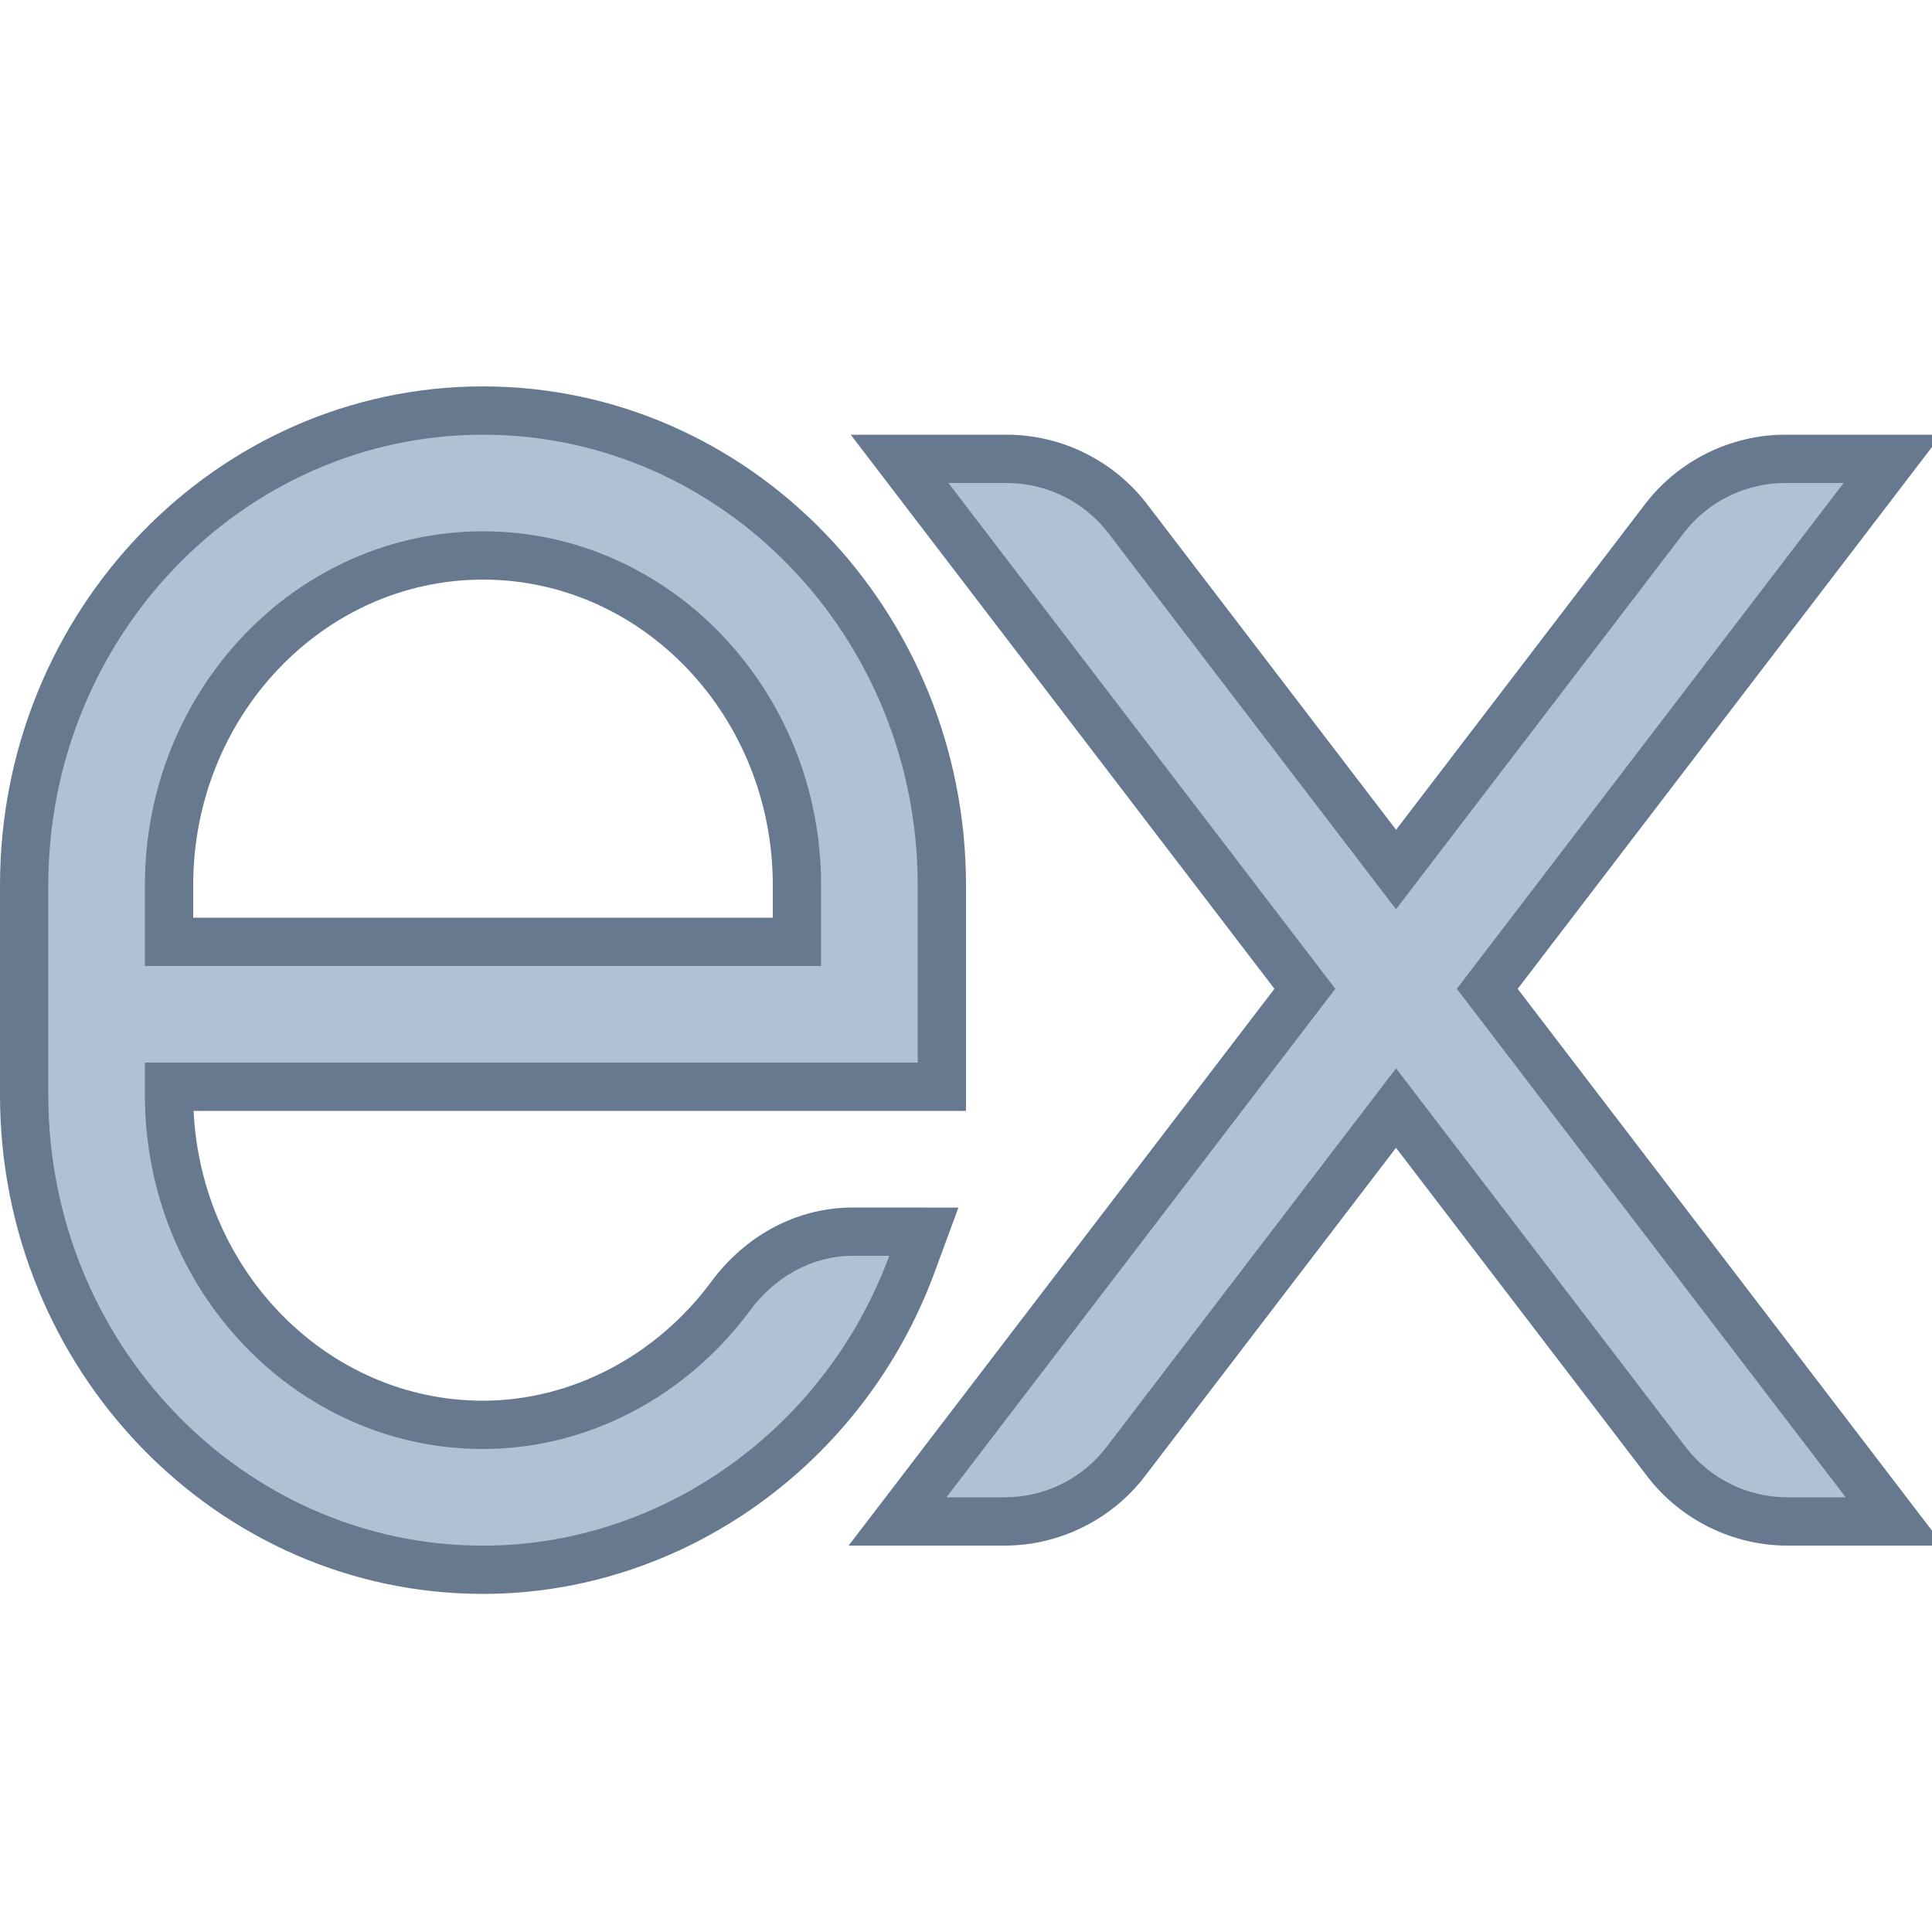
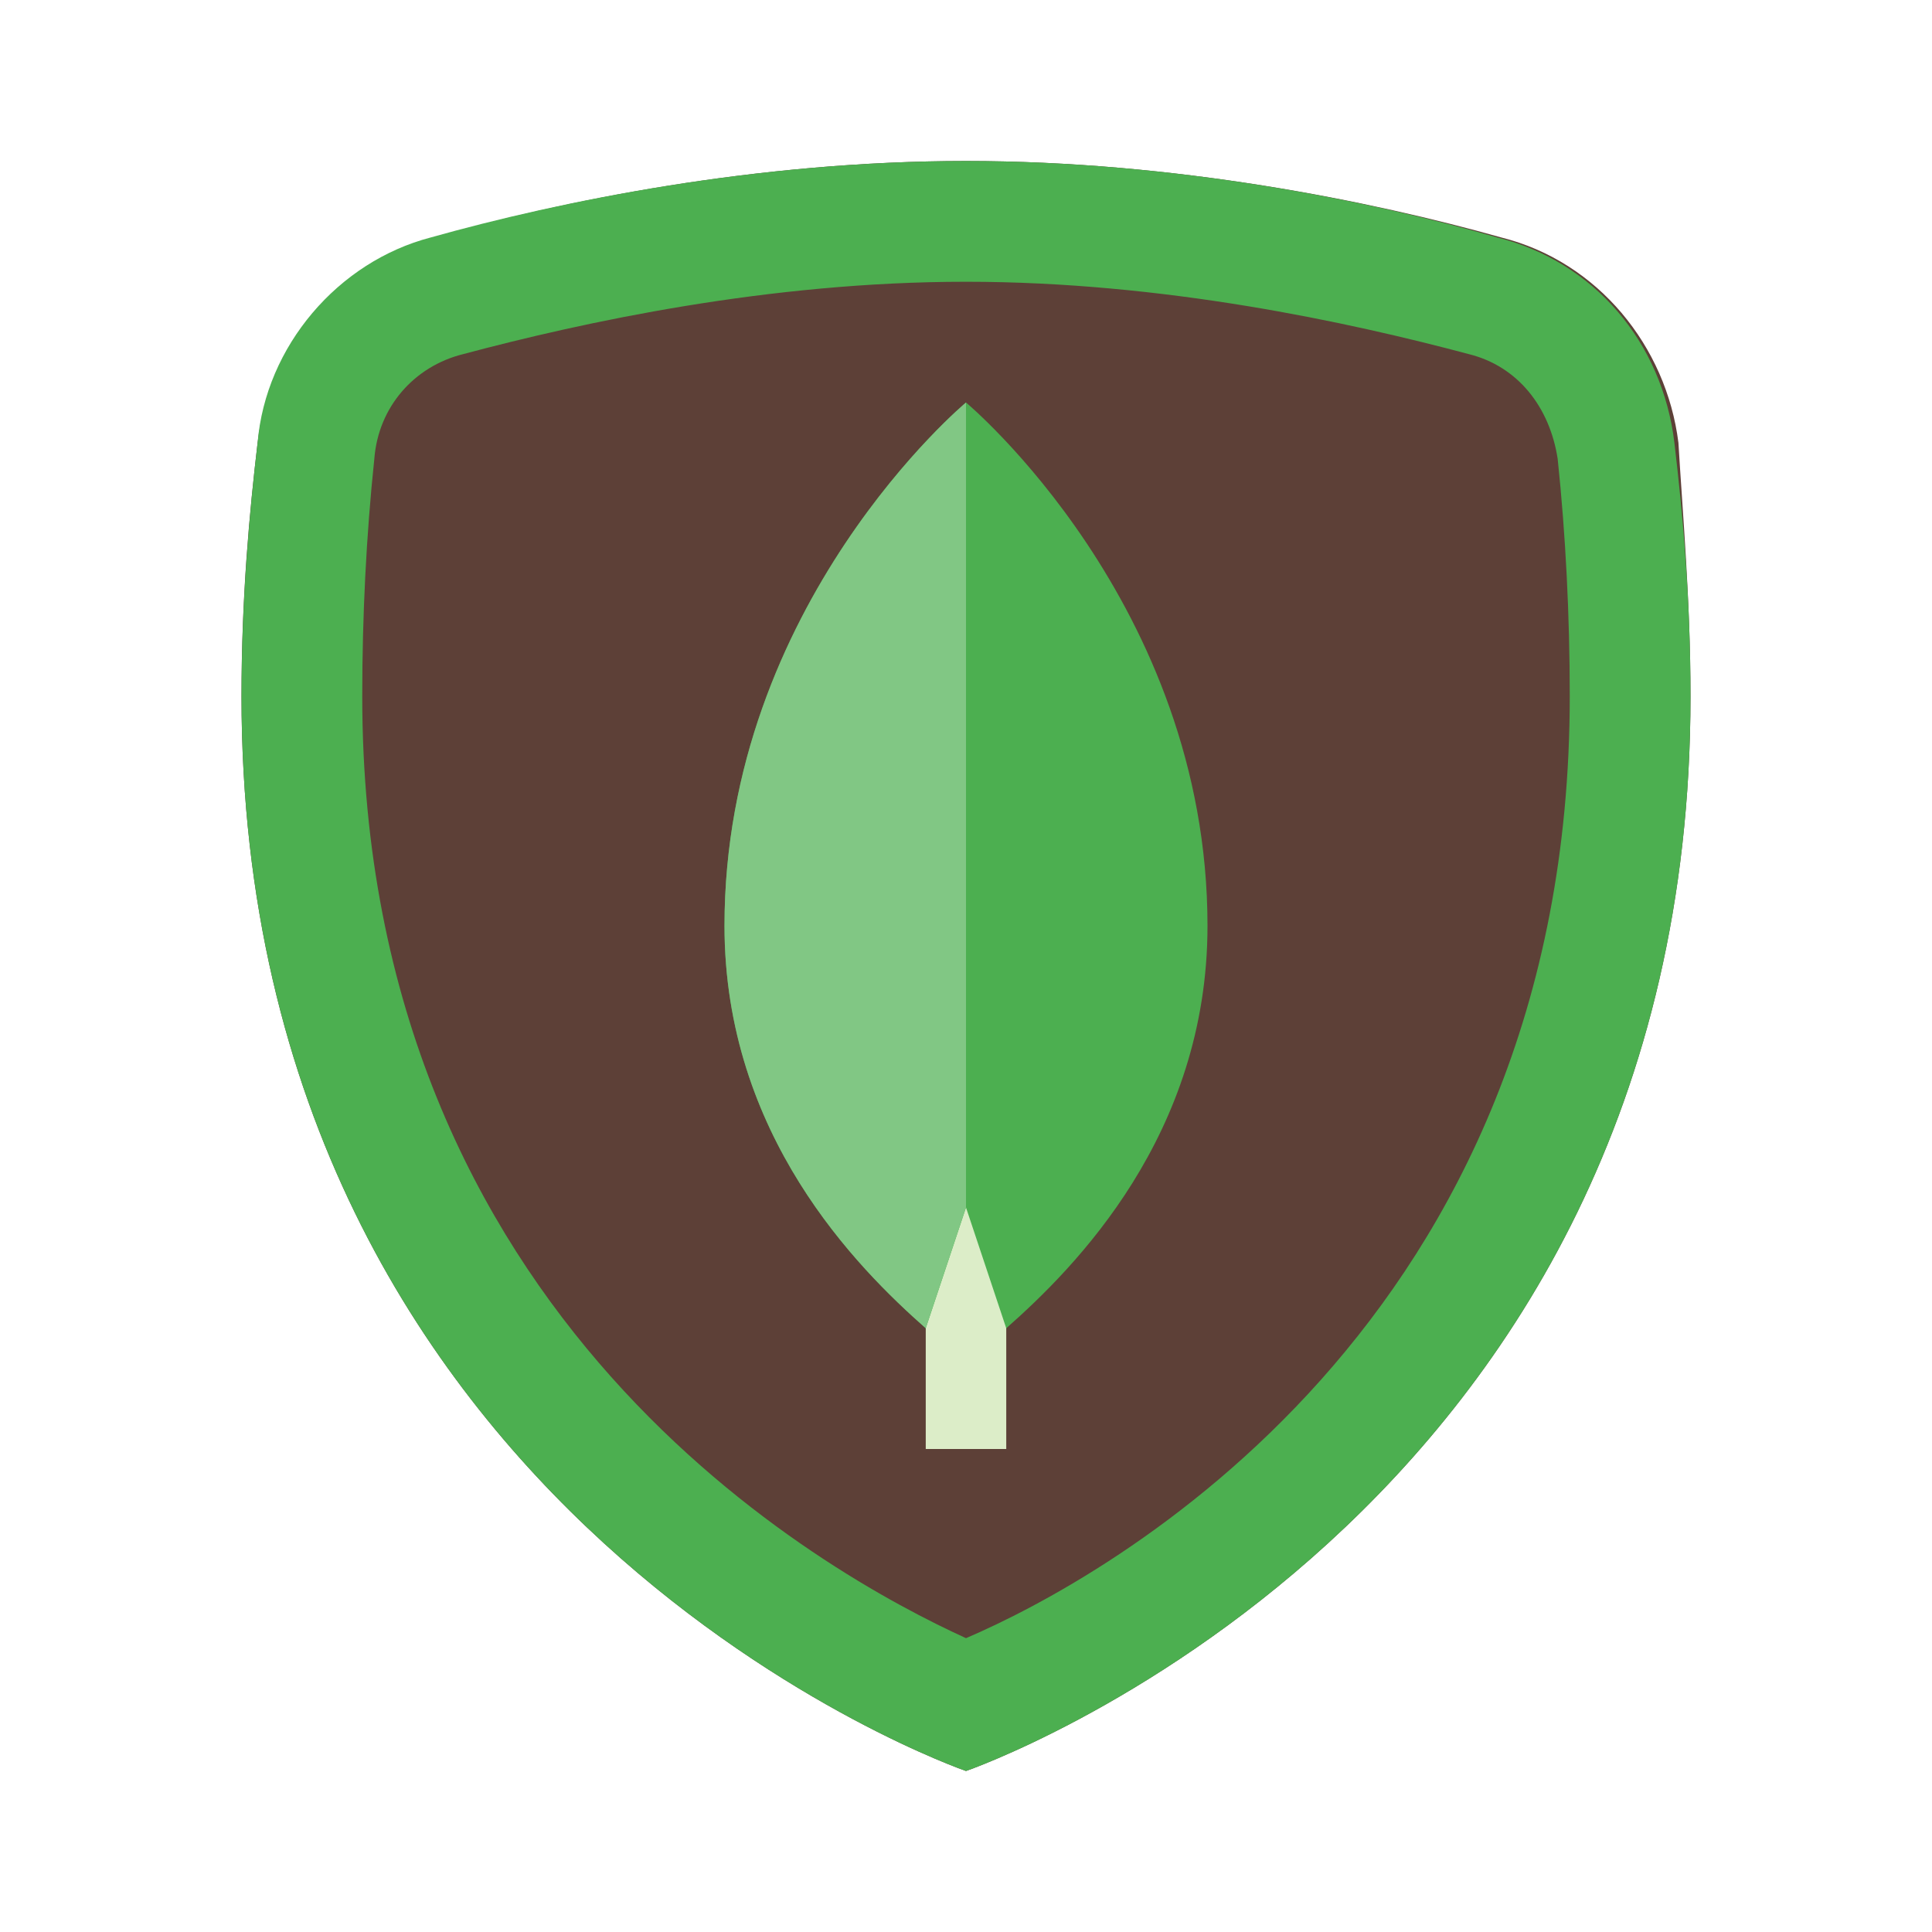
- <svg xmlns="http://www.w3.org/2000/svg" x="0px" y="0px" width="100" height="100" viewBox="0 0 40 40">
-   <path fill="#b0c1d4" d="M37.005,31.5c-0.975,0-1.91-0.463-2.502-1.237l-5.599-7.321l-5.6,7.321 c-0.592,0.774-1.527,1.237-2.502,1.237h-2.22l8.433-11.028L18.625,9.5h2.22c0.975,0,1.911,0.462,2.502,1.236l5.556,7.266 l5.557-7.266C35.051,9.962,35.987,9.5,36.962,9.5h2.22l-8.391,10.972L39.225,31.5H37.005z" />
-   <path fill="#66798f" d="M38.17,10l-8.008,10.472L38.213,31h-1.208c-0.825,0-1.604-0.385-2.105-1.04l-5.996-7.841 l-5.996,7.841c-0.501,0.656-1.28,1.04-2.105,1.04h-1.208l8.051-10.528L19.636,10h1.208c0.825,0,1.604,0.385,2.105,1.04l5.954,7.785 l5.954-7.785c0.501-0.656,1.28-1.04,2.105-1.04H38.17 M40.194,9H38.17h-1.208c-1.129,0-2.213,0.536-2.899,1.433l-5.159,6.747 l-5.159-6.747C23.058,9.536,21.974,9,20.845,9h-1.208h-2.024l1.229,1.607l7.544,9.865l-7.586,9.92L17.57,32h2.024h1.208 c1.129,0,2.213-0.536,2.899-1.433l5.202-6.803l5.202,6.803C34.791,31.464,35.875,32,37.005,32h1.208h2.024l-1.229-1.607 l-7.586-9.92l7.544-9.865L40.194,9L40.194,9z" />
-   <g>
-     <path fill="#b0c1d4" d="M10,32.5c-5.238,0-9.5-4.409-9.5-9.828v-4.345C0.5,12.909,4.762,8.5,10,8.5s9.5,4.408,9.5,9.827 v4.172L3.5,22.5v0.172c0,3.765,2.916,6.828,6.5,6.828c1.977,0,3.893-0.996,5.125-2.663c0.628-0.851,1.551-1.338,2.532-1.338h1.469 l-0.248,0.673C17.484,29.957,13.917,32.5,10,32.5z M16.5,19.5v-1.173c0-3.765-2.916-6.827-6.5-6.827s-6.5,3.062-6.5,6.827V19.5 H16.5z" />
-     <path fill="#66798f" d="M10,9c4.962,0,9,4.185,9,9.327V22L3,22v0.672C3,26.713,6.14,30,10,30 c2.188,0,4.223-1.102,5.527-2.866C16.035,26.447,16.802,26,17.657,26l0.752,0c0,0,0,0,0.001,0.001c-1.322,3.588-4.704,6-8.41,6 c-4.962,0-9-4.185-9-9.328v-4.345C1,13.185,5.038,9,10,9 M3,20h14v-1.673C17,14.287,13.86,11,10,11s-7,3.287-7,7.327V20 M10,8 C4.486,8,0,12.633,0,18.327v4.345C0,28.367,4.486,33,10,33c4.125,0,7.881-2.674,9.348-6.654l0.495-1.344L18.411,25L17.658,25 c-1.142,0-2.211,0.561-2.935,1.54C13.584,28.08,11.819,29,10,29c-3.204,0-5.83-2.663-5.992-6L19,23l1,0v-1v-3.672 C20,12.633,15.514,8,10,8L10,8z M4,19v-0.673C4,14.838,6.692,12,10,12s6,2.838,6,6.327V19H4L4,19z" />
-   </g>
+ <svg xmlns="http://www.w3.org/2000/svg" x="0px" y="0px" width="100" height="100" viewBox="0 0 48 48">
+   <path fill="#5d4037" d="M42,17.3C42,37.8,24,44,24,44S6,37.8,6,17.3c0-2.5,0.2-4.6,0.4-6.3c0.3-2.5,2-4.5,4.4-5.1 C13.9,5,18.8,4,24,4s10.1,1,13.3,1.9c2.4,0.6,4.1,2.7,4.4,5.1C41.8,12.7,42,14.9,42,17.3z" />
+   <path fill="#4caf50" d="M24,7c4.9,0,9.5,1,12.5,1.8c1.2,0.3,2,1.3,2.2,2.6c0.2,1.9,0.3,3.9,0.3,5.9c0,15.6-11.5,21.9-15,23.4 c-3.5-1.6-15-7.9-15-23.4c0-2,0.1-4,0.3-5.9c0.1-1.3,1-2.3,2.2-2.6C14.5,8,19.1,7,24,7 M24,4c-5.2,0-10.1,1-13.3,1.9 C8.4,6.5,6.6,8.6,6.4,11C6.2,12.7,6,14.9,6,17.3C6,37.8,24,44,24,44s18-6.2,18-26.7c0-2.5-0.2-4.6-0.4-6.3c-0.3-2.5-2-4.5-4.4-5.1 C34.1,5,29.2,4,24,4L24,4z" />
+   <path fill="#dcedc8" d="M23 28H25V36H23z" />
+   <path fill="#4caf50" d="M24,10c0,0-6,5-6,13c0,5.2,3.3,8.5,5,10l1-3l1,3c1.7-1.5,5-4.8,5-10C30,15,24,10,24,10z" />
+   <path fill="#81c784" d="M24,10c0,0-6,5-6,13c0,5.2,3.3,8.5,5,10l1-3V10z" />
</svg>
